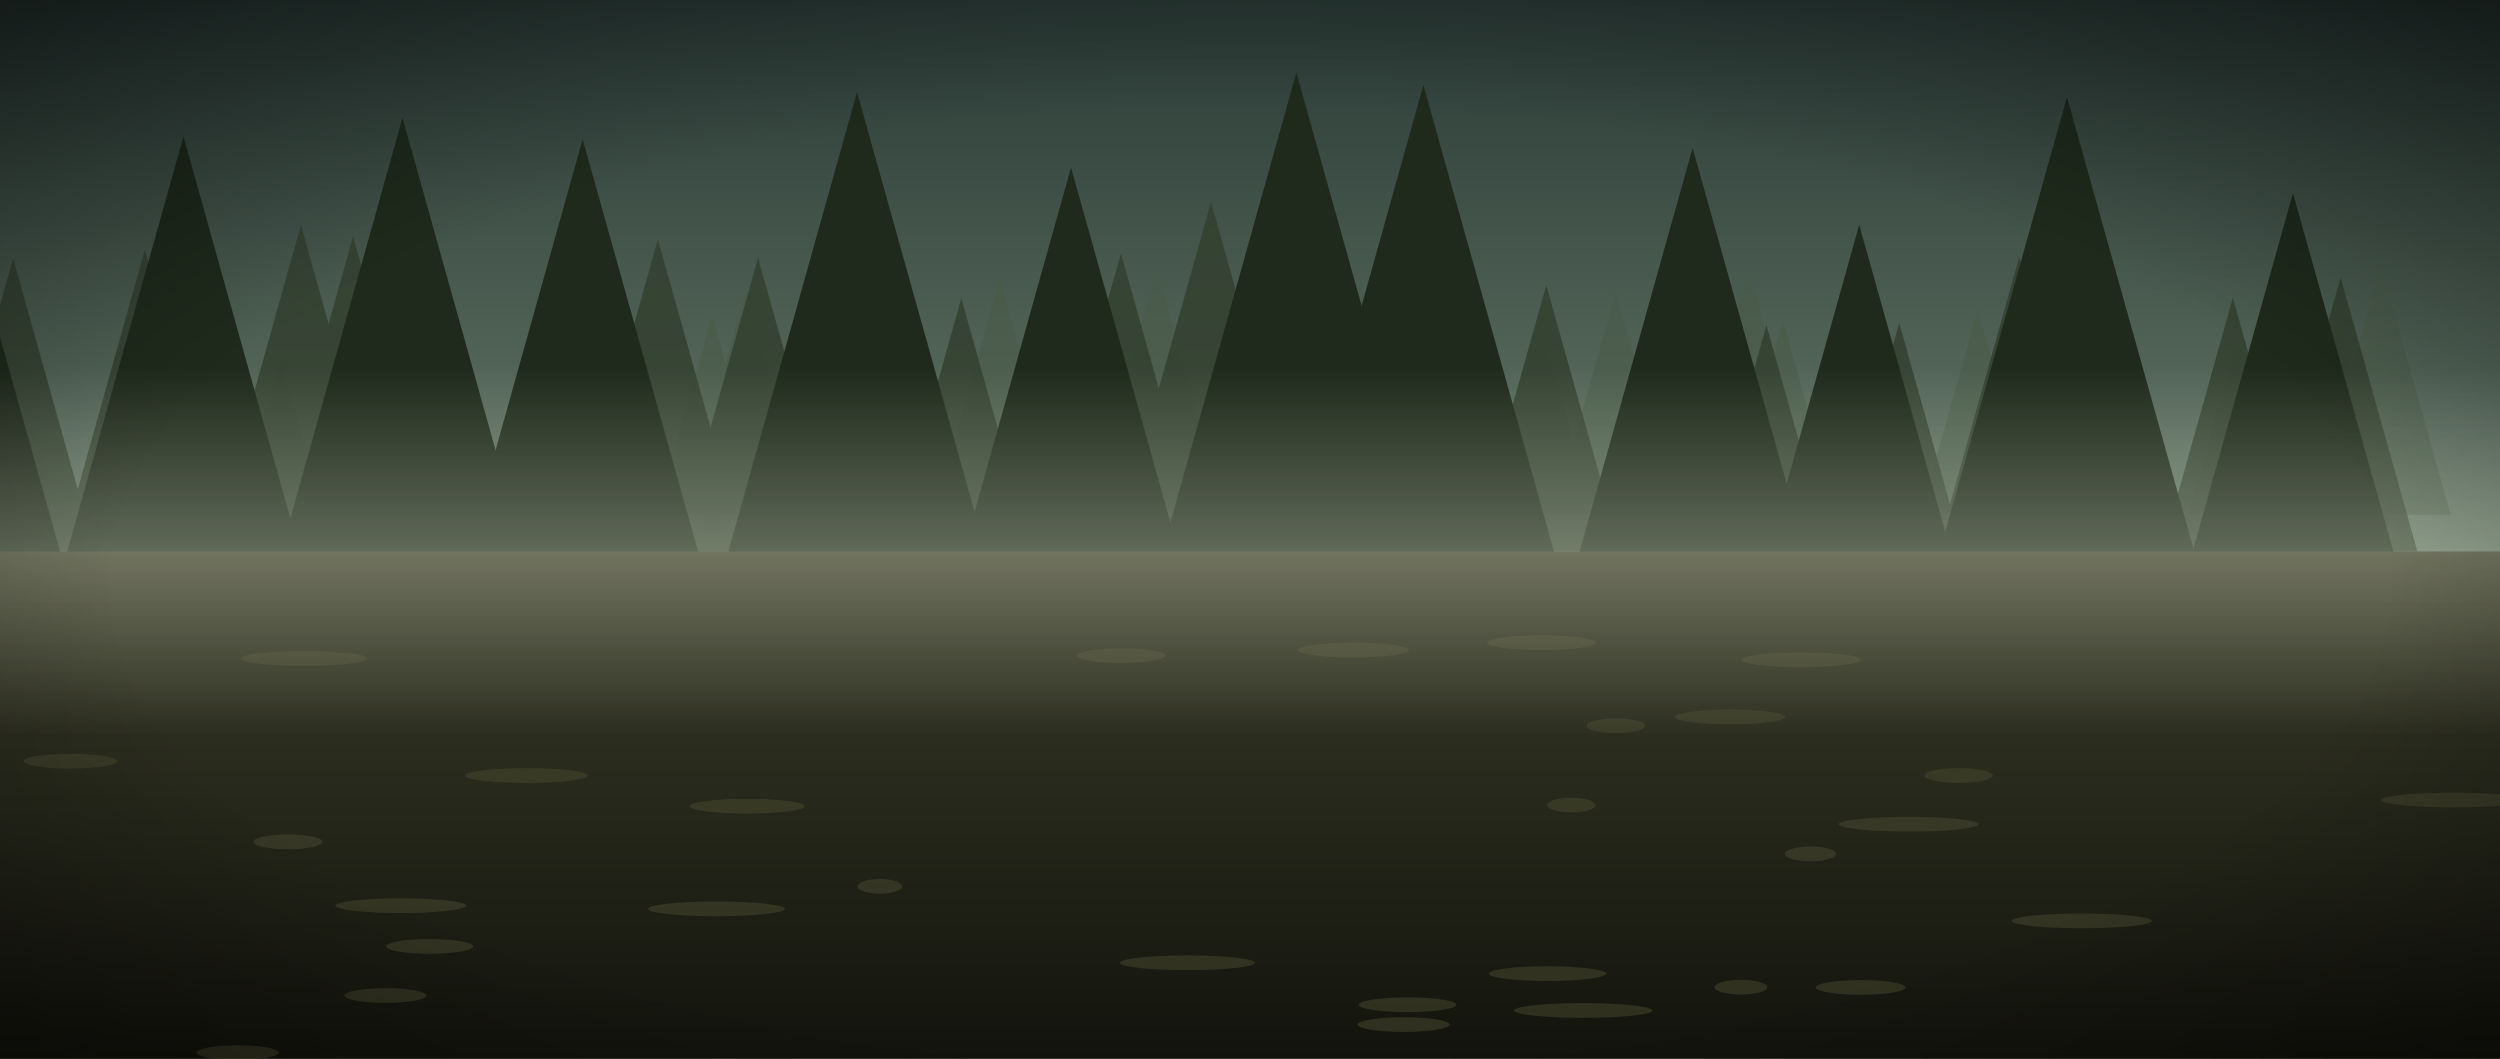
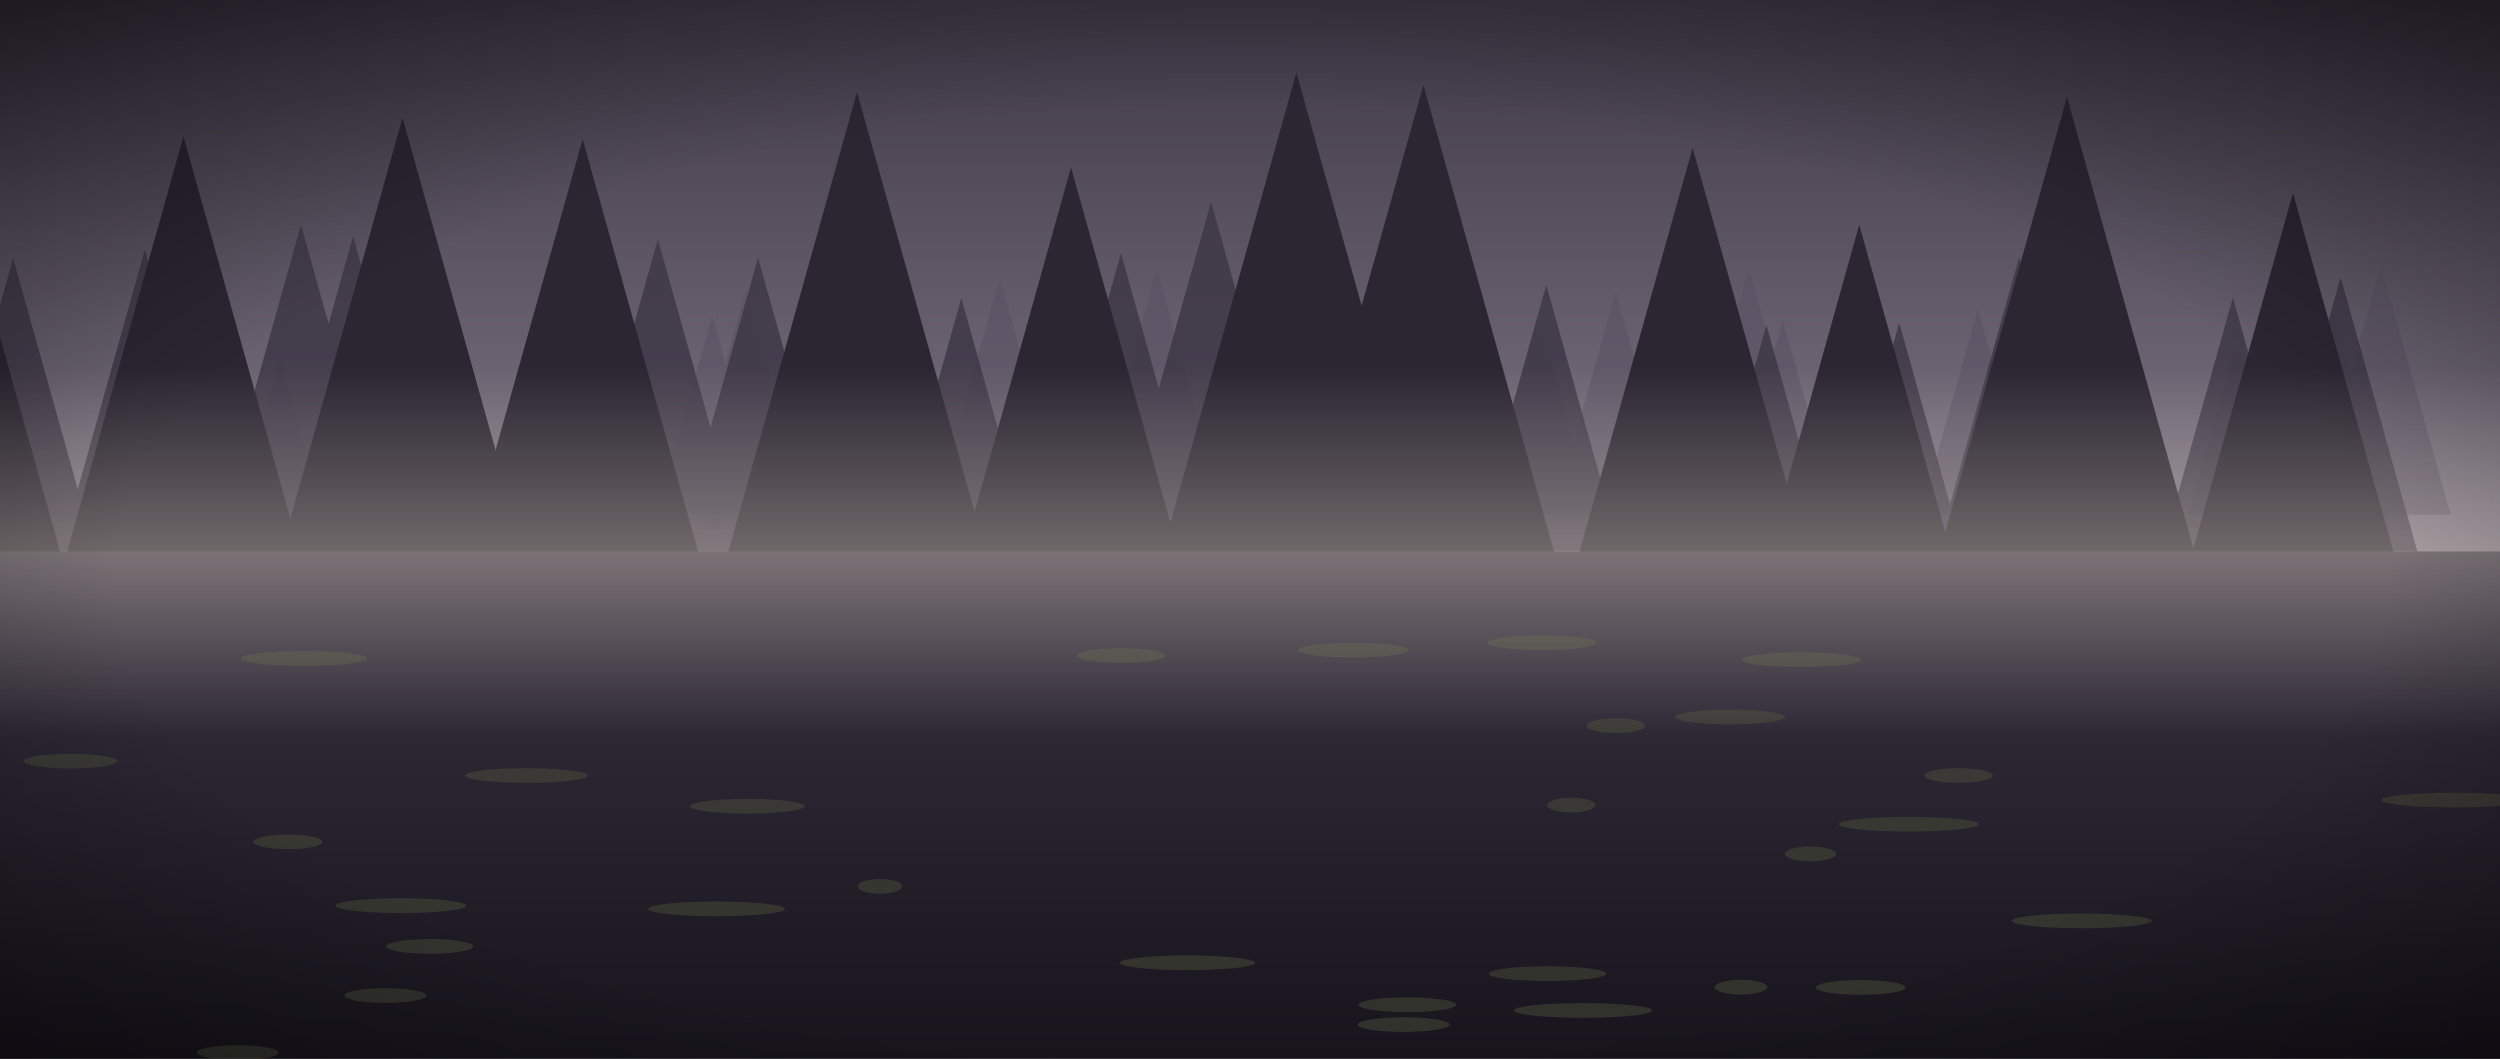
<svg xmlns="http://www.w3.org/2000/svg" viewBox="0 0 680 288" width="1360" height="576">
  <defs>
    <radialGradient id="vign" cx=".5" cy=".55" r=".75">
      <stop offset=".6" stop-color="#000" stop-opacity="0" />
      <stop offset="1" stop-color="#000" stop-opacity=".55" />
    </radialGradient>
    <linearGradient id="sky" x1="0" y1="0" x2="0" y2="1">
-       <stop offset="0" stop-color="#2a3a36" />
-       <stop offset="0.6" stop-color="#6f8270" />
-       <stop offset="1" stop-color="#b7c2a6" />
+       <stop offset="0" stop-color="#3e3746" />
+       <stop offset="0.6" stop-color="#8a8290" />
+       <stop offset="1" stop-color="#c8c5a5" />
    </linearGradient>
    <linearGradient id="gnd" x1="0" y1="0" x2="0" y2="1">
-       <stop offset="0" stop-color="#3a3a28" />
-       <stop offset=".4" stop-color="#2a2c1e" />
-       <stop offset="1" stop-color="#12130c" />
+       <stop offset="0" stop-color="#3e3746" />
+       <stop offset=".4" stop-color="#2b2632" />
+       <stop offset="1" stop-color="#17141c" />
    </linearGradient>
    <linearGradient id="fog" x1="0" y1="0" x2="0" y2="1">
-       <stop offset="0" stop-color="#d8e0c8" stop-opacity="0" />
-       <stop offset=".5" stop-color="#d8e0c8" stop-opacity="0.35" />
-       <stop offset="1" stop-color="#d8e0c8" stop-opacity="0" />
+       <stop offset="0" stop-color="#ece2cf" stop-opacity="0" />
+       <stop offset=".5" stop-color="#ece2cf" stop-opacity="0.35" />
+       <stop offset="1" stop-color="#ece2cf" stop-opacity="0" />
    </linearGradient>
    <filter id="rimW" x="-30%" y="-30%" width="160%" height="160%" color-interpolation-filters="sRGB">
      <feOffset in="SourceAlpha" dx="-1.3" dy="0.7" result="o" />
      <feComposite in="SourceAlpha" in2="o" operator="out" result="e" />
-       <feFlood flood-color="#FFB46A" flood-opacity=".95" />
+       <feFlood flood-color="#f4b06a" flood-opacity=".95" />
      <feComposite in2="e" operator="in" result="rim" />
      <feOffset in="SourceAlpha" dx="2.2" dy="-0.6" result="o2" />
      <feComposite in="SourceAlpha" in2="o2" operator="out" result="e2" />
      <feFlood flood-color="#000" flood-opacity=".35" />
      <feComposite in2="e2" operator="in" result="occ" />
      <feMerge>
        <feMergeNode in="SourceGraphic" />
        <feMergeNode in="occ" />
        <feMergeNode in="rim" />
      </feMerge>
    </filter>
    <filter id="rimC" x="-30%" y="-30%" width="160%" height="160%" color-interpolation-filters="sRGB">
      <feOffset in="SourceAlpha" dx="-1.3" dy="1" result="o" />
      <feComposite in="SourceAlpha" in2="o" operator="out" result="e" />
-       <feFlood flood-color="#BFD8FF" flood-opacity=".55" />
+       <feFlood flood-color="#9ad3f2" flood-opacity=".55" />
      <feComposite in2="e" operator="in" result="rim" />
      <feOffset in="SourceAlpha" dx="2.2" dy="-0.6" result="o2" />
      <feComposite in="SourceAlpha" in2="o2" operator="out" result="e2" />
      <feFlood flood-color="#000" flood-opacity=".4" />
      <feComposite in2="e2" operator="in" result="occ" />
      <feMerge>
        <feMergeNode in="SourceGraphic" />
        <feMergeNode in="occ" />
        <feMergeNode in="rim" />
      </feMerge>
    </filter>
    <filter id="softblur" x="-50%" y="-50%" width="200%" height="200%">
      <feGaussianBlur stdDeviation="1.4" />
    </filter>
    <filter id="dof" x="-20%" y="-20%" width="140%" height="140%">
      <feGaussianBlur stdDeviation="2.4" />
    </filter>
    <filter id="haze">
      <feGaussianBlur stdDeviation=".6" />
    </filter>
    <filter id="desat">
      <feColorMatrix type="saturate" values=".15" />
    </filter>
    <linearGradient id="trg" x1="0" x2="1">
-       <stop offset="0" stop-color="#FFE7A8" stop-opacity="0" />
-       <stop offset="1" stop-color="#FFF4D0" />
+       <stop offset="0" stop-color="#f8d9ab" stop-opacity="0" />
+       <stop offset="1" stop-color="#ece2cf" />
    </linearGradient>
    <linearGradient id="ctnShade" x1="0" y1="0" x2="0" y2="1">
      <stop offset="0" stop-color="#000" stop-opacity="0" />
      <stop offset="1" stop-color="#000" stop-opacity=".45" />
    </linearGradient>
  </defs>
  <rect width="680" height="288" fill="url(#sky)" />
-   <g fill="#4a5a48" opacity="0.6">
+   <g fill="#5a5162" opacity="0.6">
    <path d="M-13.85 91.837 L-27.336 140 H-0.364z" />
    <rect x="-15.85" y="136" width="4" height="8" />
    <path d="M39.8 85.95 L24.666 140 H54.934z" />
    <rect x="37.8" y="136" width="4" height="8" />
    <path d="M52.126 86.137 L37.044 140 H67.207z" />
    <rect x="50.126" y="136" width="4" height="8" />
    <path d="M76.197 97.619 L64.331 140 H88.064z" />
    <rect x="74.197" y="136" width="4" height="8" />
    <path d="M95.429 96.226 L83.173 140 H107.686z" />
    <rect x="93.429" y="136" width="4" height="8" />
    <path d="M127.564 96.958 L115.513 140 H139.616z" />
    <rect x="125.564" y="136" width="4" height="8" />
    <path d="M143.971 89.974 L129.964 140 H157.978z" />
    <rect x="141.971" y="136" width="4" height="8" />
    <path d="M193.73 85.854 L178.569 140 H208.891z" />
    <rect x="191.73" y="136" width="4" height="8" />
    <path d="M202.921 78.829 L185.793 140 H220.049z" />
    <rect x="200.921" y="136" width="4" height="8" />
    <path d="M249.48 88.202 L234.977 140 H263.984z" />
    <rect x="247.48" y="136" width="4" height="8" />
    <path d="M271.928 75.618 L253.9 140 H289.955z" />
    <rect x="269.928" y="136" width="4" height="8" />
    <path d="M296.92 91.661 L283.385 140 H310.455z" />
    <rect x="294.92" y="136" width="4" height="8" />
    <path d="M314.609 73.085 L295.873 140 H333.345z" />
    <rect x="312.609" y="136" width="4" height="8" />
    <path d="M338.321 73.148 L319.602 140 H357.04z" />
    <rect x="336.321" y="136" width="4" height="8" />
    <path d="M368.099 87.054 L353.274 140 H382.924z" />
    <rect x="366.099" y="136" width="4" height="8" />
    <path d="M399.851 92.62 L386.584 140 H413.117z" />
    <rect x="397.851" y="136" width="4" height="8" />
    <path d="M418.304 85.564 L403.062 140 H433.546z" />
    <rect x="416.304" y="136" width="4" height="8" />
    <path d="M439.488 79.263 L422.481 140 H456.494z" />
    <rect x="437.488" y="136" width="4" height="8" />
    <path d="M475.68 73.043 L456.932 140 H494.428z" />
    <rect x="473.68" y="136" width="4" height="8" />
    <path d="M484.957 87.136 L470.155 140 H499.759z" />
    <rect x="482.957" y="136" width="4" height="8" />
    <path d="M537.971 84.061 L522.308 140 H553.634z" />
    <rect x="535.971" y="136" width="4" height="8" />
    <path d="M551.95 71.894 L532.88 140 H571.02z" />
    <rect x="549.95" y="136" width="4" height="8" />
    <path d="M564.524 99.536 L553.194 140 H575.854z" />
    <rect x="562.524" y="136" width="4" height="8" />
    <path d="M608.944 91.135 L595.262 140 H622.626z" />
    <rect x="606.944" y="136" width="4" height="8" />
    <path d="M634.695 83.708 L618.933 140 H650.457z" />
    <rect x="632.695" y="136" width="4" height="8" />
    <path d="M647.589 72.094 L628.575 140 H666.602z" />
    <rect x="645.589" y="136" width="4" height="8" />
  </g>
-   <g fill="#33402f" opacity="0.85">
+   <g fill="#3e3746" opacity="0.85">
    <path d="M3.575 70.252 L-18.754 150 H25.905z" />
    <rect x="1.575" y="146" width="4" height="8" />
    <path d="M39.396 67.909 L16.411 150 H62.381z" />
    <rect x="37.396" y="146" width="4" height="8" />
    <path d="M81.864 61.18 L56.995 150 H106.734z" />
    <rect x="79.864" y="146" width="4" height="8" />
    <path d="M96.038 64.237 L72.025 150 H120.052z" />
    <rect x="94.038" y="146" width="4" height="8" />
    <path d="M150.725 83.874 L132.21 150 H169.241z" />
    <rect x="148.725" y="146" width="4" height="8" />
    <path d="M178.941 65.066 L155.16 150 H202.723z" />
    <rect x="176.941" y="146" width="4" height="8" />
    <path d="M206.192 70.088 L183.817 150 H228.567z" />
    <rect x="204.192" y="146" width="4" height="8" />
    <path d="M240.274 73.611 L218.885 150 H261.663z" />
    <rect x="238.274" y="146" width="4" height="8" />
    <path d="M261.479 81.081 L242.182 150 H280.776z" />
    <rect x="259.479" y="146" width="4" height="8" />
    <path d="M304.901 68.87 L282.184 150 H327.617z" />
    <rect x="302.901" y="146" width="4" height="8" />
    <path d="M329.4 54.887 L302.768 150 H356.031z" />
    <rect x="327.4" y="146" width="4" height="8" />
    <path d="M380.082 55.774 L353.699 150 H406.465z" />
    <rect x="378.082" y="146" width="4" height="8" />
    <path d="M420.594 77.546 L400.307 150 H440.882z" />
    <rect x="418.594" y="146" width="4" height="8" />
    <path d="M453.906 71.525 L431.933 150 H475.879z" />
    <rect x="451.906" y="146" width="4" height="8" />
    <path d="M480.474 88.416 L463.23 150 H497.718z" />
    <rect x="478.474" y="146" width="4" height="8" />
    <path d="M516.6 87.837 L499.194 150 H534.006z" />
    <rect x="514.6" y="146" width="4" height="8" />
    <path d="M549.234 69.854 L526.793 150 H571.675z" />
    <rect x="547.234" y="146" width="4" height="8" />
    <path d="M563.83 87.281 L546.269 150 H581.391z" />
    <rect x="561.83" y="146" width="4" height="8" />
    <path d="M607.341 80.932 L588.002 150 H626.68z" />
    <rect x="605.341" y="146" width="4" height="8" />
    <path d="M636.655 75.427 L615.775 150 H657.536z" />
    <rect x="634.655" y="146" width="4" height="8" />
  </g>
-   <g fill="#1f2a1c" opacity="1">
+   <g fill="#2b2632" opacity="1">
    <path d="M-6.819 67.27 L-32.224 158 H18.585z" />
    <rect x="-8.819" y="154" width="4" height="8" />
    <path d="M49.896 37.116 L16.049 158 H83.744z" />
    <rect x="47.896" y="154" width="4" height="8" />
    <path d="M109.482 32.044 L74.214 158 H144.749z" />
    <rect x="107.482" y="154" width="4" height="8" />
    <path d="M158.48 37.859 L124.84 158 H192.12z" />
    <rect x="156.48" y="154" width="4" height="8" />
    <path d="M233.113 25.036 L195.883 158 H270.343z" />
    <rect x="231.113" y="154" width="4" height="8" />
    <path d="M291.319 45.545 L259.832 158 H322.807z" />
    <rect x="289.319" y="154" width="4" height="8" />
    <path d="M352.613 19.737 L313.9 158 H391.327z" />
    <rect x="350.613" y="154" width="4" height="8" />
    <path d="M387.164 23.136 L349.402 158 H424.926z" />
    <rect x="385.164" y="154" width="4" height="8" />
    <path d="M460.393 40.219 L427.414 158 H493.372z" />
    <rect x="458.393" y="154" width="4" height="8" />
    <path d="M505.71 61.13 L478.586 158 H532.834z" />
    <rect x="503.71" y="154" width="4" height="8" />
    <path d="M562.217 26.391 L525.367 158 H599.068z" />
    <rect x="560.217" y="154" width="4" height="8" />
    <path d="M623.688 52.499 L594.148 158 H653.229z" />
    <rect x="621.688" y="154" width="4" height="8" />
  </g>
  <rect y="150" width="680" height="138" fill="url(#gnd)" />
-   <g fill="#4a4a30" opacity=".5">
+   <g fill="#4a4d3a" opacity=".5">
    <ellipse cx="368.101" cy="176.83" rx="15.092" ry="2" />
    <ellipse cx="566.255" cy="250.48" rx="19.058" ry="2" />
    <ellipse cx="470.591" cy="195.008" rx="14.961" ry="2" />
    <ellipse cx="473.529" cy="268.517" rx="7.164" ry="2" />
    <ellipse cx="19.15" cy="207.038" rx="12.724" ry="2" />
    <ellipse cx="532.742" cy="210.935" rx="9.273" ry="2" />
    <ellipse cx="489.885" cy="179.444" rx="16.242" ry="2" />
    <ellipse cx="419.322" cy="174.81" rx="14.814" ry="2" />
    <ellipse cx="239.341" cy="241.092" rx="6.053" ry="2" />
    <ellipse cx="439.519" cy="197.404" rx="7.95" ry="2" />
    <ellipse cx="430.604" cy="274.849" rx="18.812" ry="2" />
    <ellipse cx="506.099" cy="268.584" rx="12.216" ry="2" />
    <ellipse cx="203.244" cy="219.291" rx="15.589" ry="2" />
    <ellipse cx="109.023" cy="246.338" rx="17.772" ry="2" />
    <ellipse cx="519.152" cy="224.184" rx="19.005" ry="2" />
    <ellipse cx="382.821" cy="273.296" rx="13.282" ry="2" />
    <ellipse cx="667.514" cy="217.616" rx="19.781" ry="2" />
    <ellipse cx="420.93" cy="264.83" rx="15.985" ry="2" />
    <ellipse cx="381.77" cy="278.687" rx="12.53" ry="2" />
    <ellipse cx="304.985" cy="178.321" rx="12.028" ry="2" />
    <ellipse cx="322.977" cy="261.882" rx="18.379" ry="2" />
    <ellipse cx="64.653" cy="286.311" rx="11.127" ry="2" />
    <ellipse cx="143.199" cy="210.946" rx="16.673" ry="2" />
    <ellipse cx="194.878" cy="247.21" rx="18.592" ry="2" />
    <ellipse cx="78.309" cy="228.977" rx="9.4" ry="2" />
    <ellipse cx="116.876" cy="257.424" rx="11.826" ry="2" />
    <ellipse cx="82.702" cy="179.109" rx="17.169" ry="2" />
    <ellipse cx="104.824" cy="270.789" rx="11.149" ry="2" />
    <ellipse cx="427.388" cy="218.98" rx="6.541" ry="2" />
    <ellipse cx="492.452" cy="232.26" rx="6.991" ry="2" />
  </g>
  <rect y="100" width="680" height="100" fill="url(#fog)" />
  <rect width="680" height="288" fill="url(#vign)" />
</svg>
